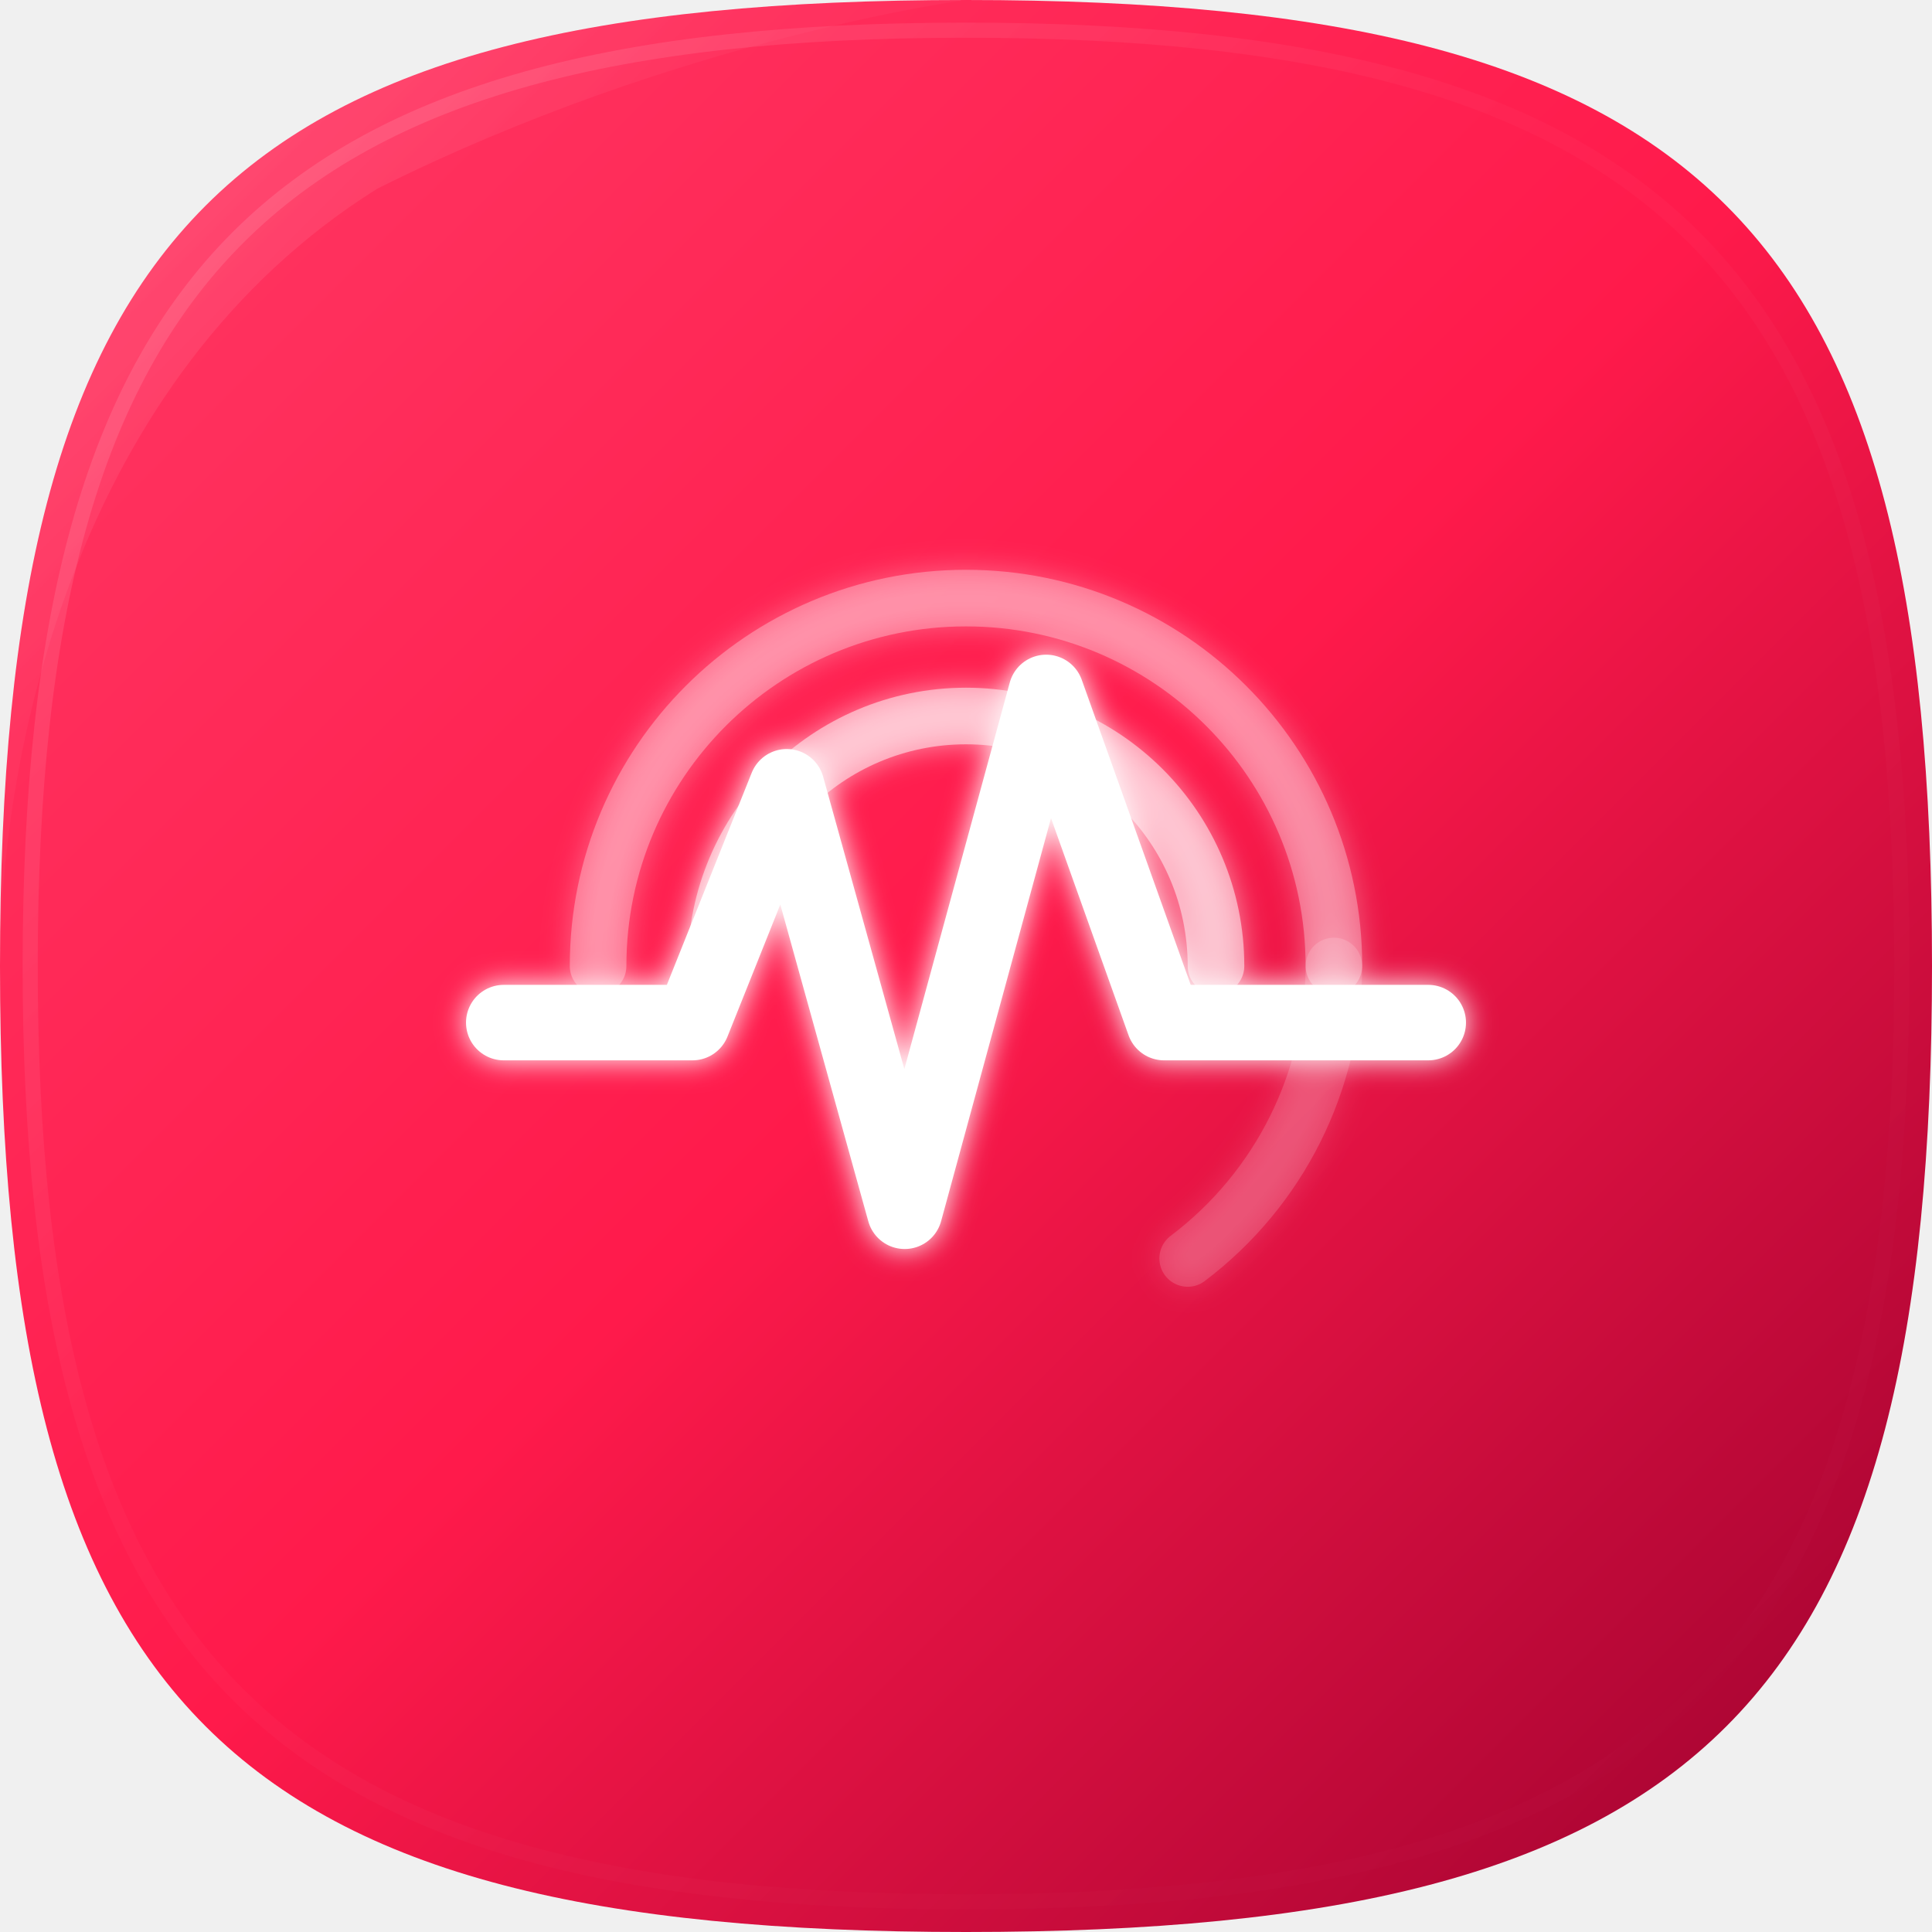
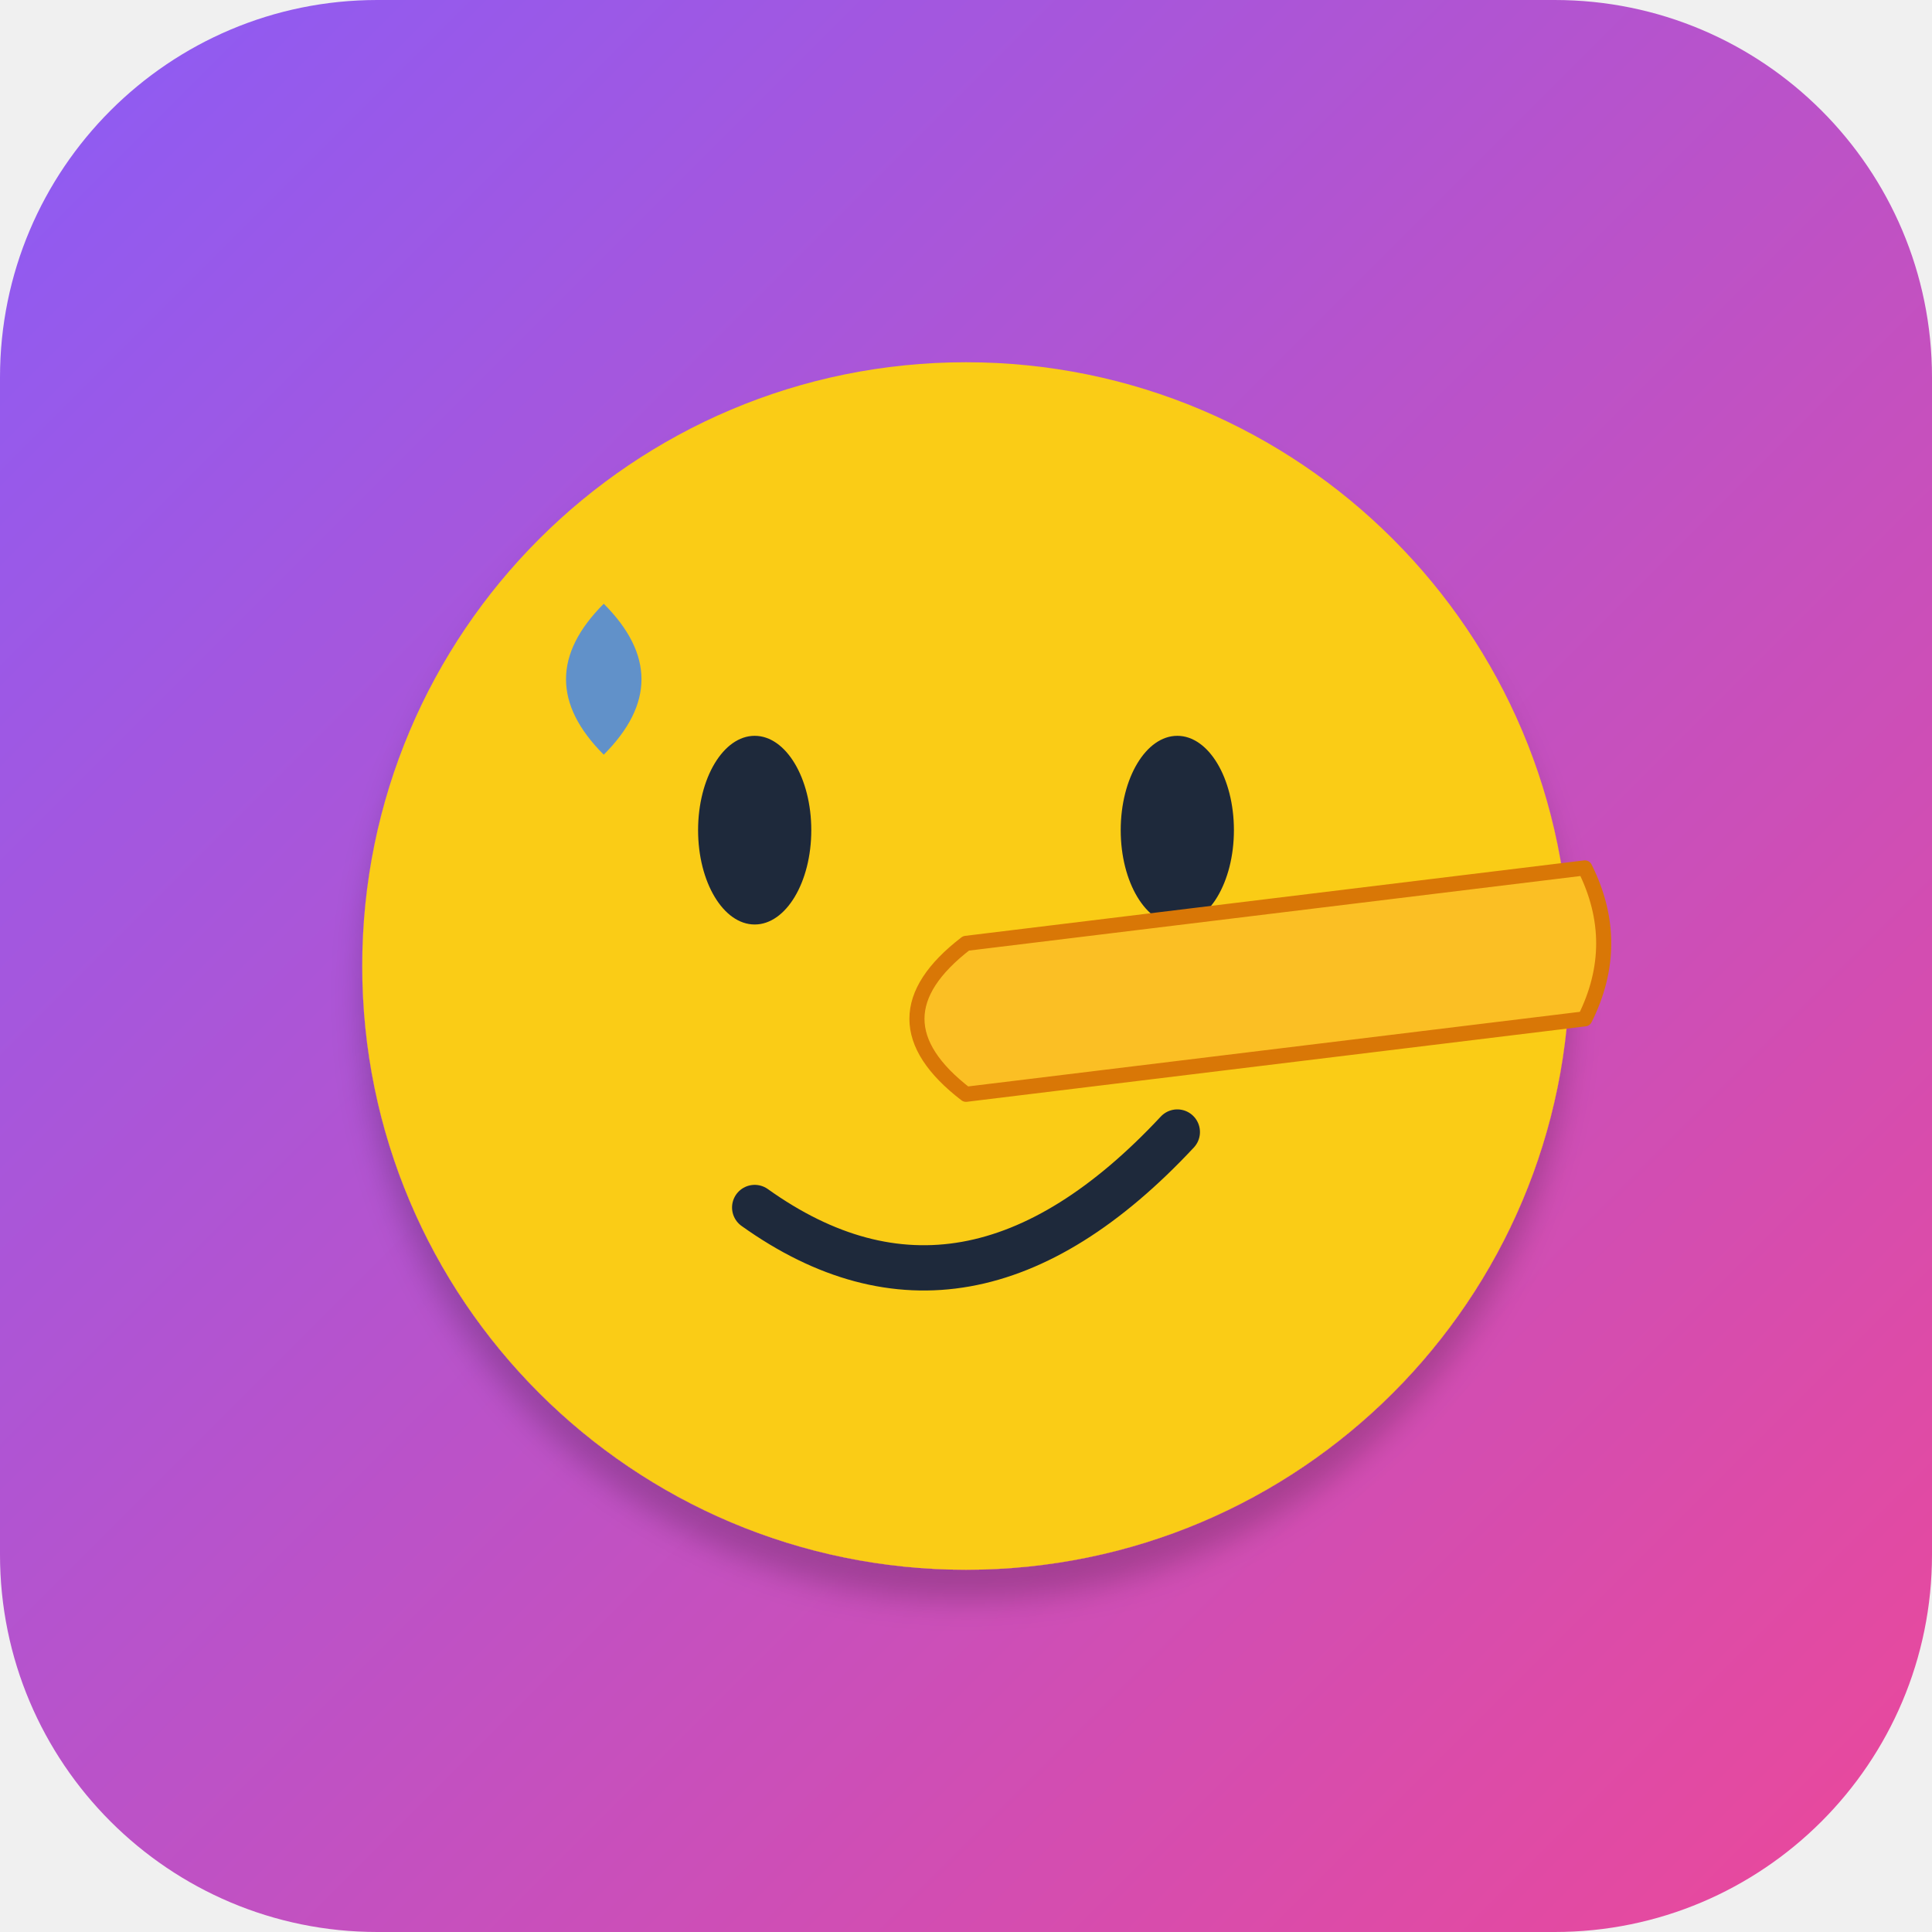
- <svg xmlns="http://www.w3.org/2000/svg" viewBox="0 0 512 512">
+ <svg xmlns="http://www.w3.org/2000/svg" width="512" height="512" viewBox="0 0 512 512">
  <defs>
-     <linearGradient id="bgGrad" x1="0%" y1="0%" x2="100%" y2="100%">
-       <stop offset="0%" style="stop-color:#FF3A65;stop-opacity:1" />
-       <stop offset="50%" style="stop-color:#FF1A4B;stop-opacity:1" />
-       <stop offset="100%" style="stop-color:#99002E;stop-opacity:1" />
+     <linearGradient id="bg" x1="0%" y1="0%" x2="100%" y2="100%">
+       <stop offset="0%" style="stop-color:#8b5cf6;stop-opacity:1" />
+       <stop offset="100%" style="stop-color:#ec4899;stop-opacity:1" />
    </linearGradient>
-     <linearGradient id="glassSheen" x1="0%" y1="0%" x2="100%" y2="100%">
-       <stop offset="0%" style="stop-color:#ffffff;stop-opacity:0.3" />
-       <stop offset="40%" style="stop-color:#ffffff;stop-opacity:0.05" />
-       <stop offset="100%" style="stop-color:#ffffff;stop-opacity:0" />
-     </linearGradient>
-     <filter id="glow" x="-50%" y="-50%" width="200%" height="200%">
-       <feGaussianBlur stdDeviation="6" result="coloredBlur" />
-       <feMerge>
-         <feMergeNode in="coloredBlur" />
-         <feMergeNode in="SourceGraphic" />
-       </feMerge>
+     <filter id="shadow" x="-20%" y="-20%" width="140%" height="140%">
+       <feDropShadow dx="0" dy="8" stdDeviation="4" flood-color="#000" flood-opacity="0.2" />
    </filter>
  </defs>
-   <path d="M256,0 C60,0 0,60 0,256 C0,452 60,512 256,512 C452,512 512,452 512,256 C512,60 452,0 256,0 Z" fill="url(#bgGrad)" />
-   <path d="M256,8 C440,8 504,72 504,256 C504,440 440,504 256,504 C72,504 8,440 8,256 C8,72 72,8 256,8 Z" fill="none" stroke="url(#glassSheen)" stroke-width="4" opacity="0.5" />
-   <g transform="translate(96, 96) scale(0.625)" filter="url(#glow)">
-     <path d="M100,256 A156,156 0 0,1 412,256" fill="none" stroke="#fff" stroke-width="24" stroke-linecap="round" opacity="0.3" />
-     <path d="M412,256 A156,156 0 0,1 350,380" fill="none" stroke="#fff" stroke-width="24" stroke-linecap="round" opacity="0.15" />
-     <path d="M150,256 A106,106 0 0,1 362,256" fill="none" stroke="#fff" stroke-width="24" stroke-linecap="round" opacity="0.5" />
-     <path d="M60,280 L140,280 L180,180 L230,360 L290,140 L340,280 L452,280" fill="none" stroke="#fff" stroke-width="32" stroke-linecap="round" stroke-linejoin="round" />
-     <circle cx="256" cy="256" r="12" fill="#fff" opacity="0.9" />
-   </g>
-   <path d="M256,0 C60,0 0,60 0,256 C0,200 20,100 100,50 C180,10 256,0 256,0 Z" fill="url(#glassSheen)" opacity="0.6" />
+   <rect x="0" y="0" width="512" height="512" rx="100" fill="url(#bg)" />
+   <circle cx="256" cy="256" r="160" fill="#facc15" filter="url(#shadow)" />
+   <ellipse cx="200" cy="220" rx="15" ry="25" fill="#1e293b" />
+   <ellipse cx="312" cy="220" rx="15" ry="25" fill="#1e293b" />
+   <path d="M256 250 Q 230 270 256 290 L 420 270 Q 430 250 420 230 Z" fill="#fbbf24" stroke="#d97706" stroke-width="4" stroke-linejoin="round" />
+   <path d="M200 320 Q 256 360 312 300" fill="none" stroke="#1e293b" stroke-width="12" stroke-linecap="round" />
+   <path d="M160 200 Q 140 180 160 160 Q 180 180 160 200 Z" fill="#3b82f6" opacity="0.8" />
</svg>
